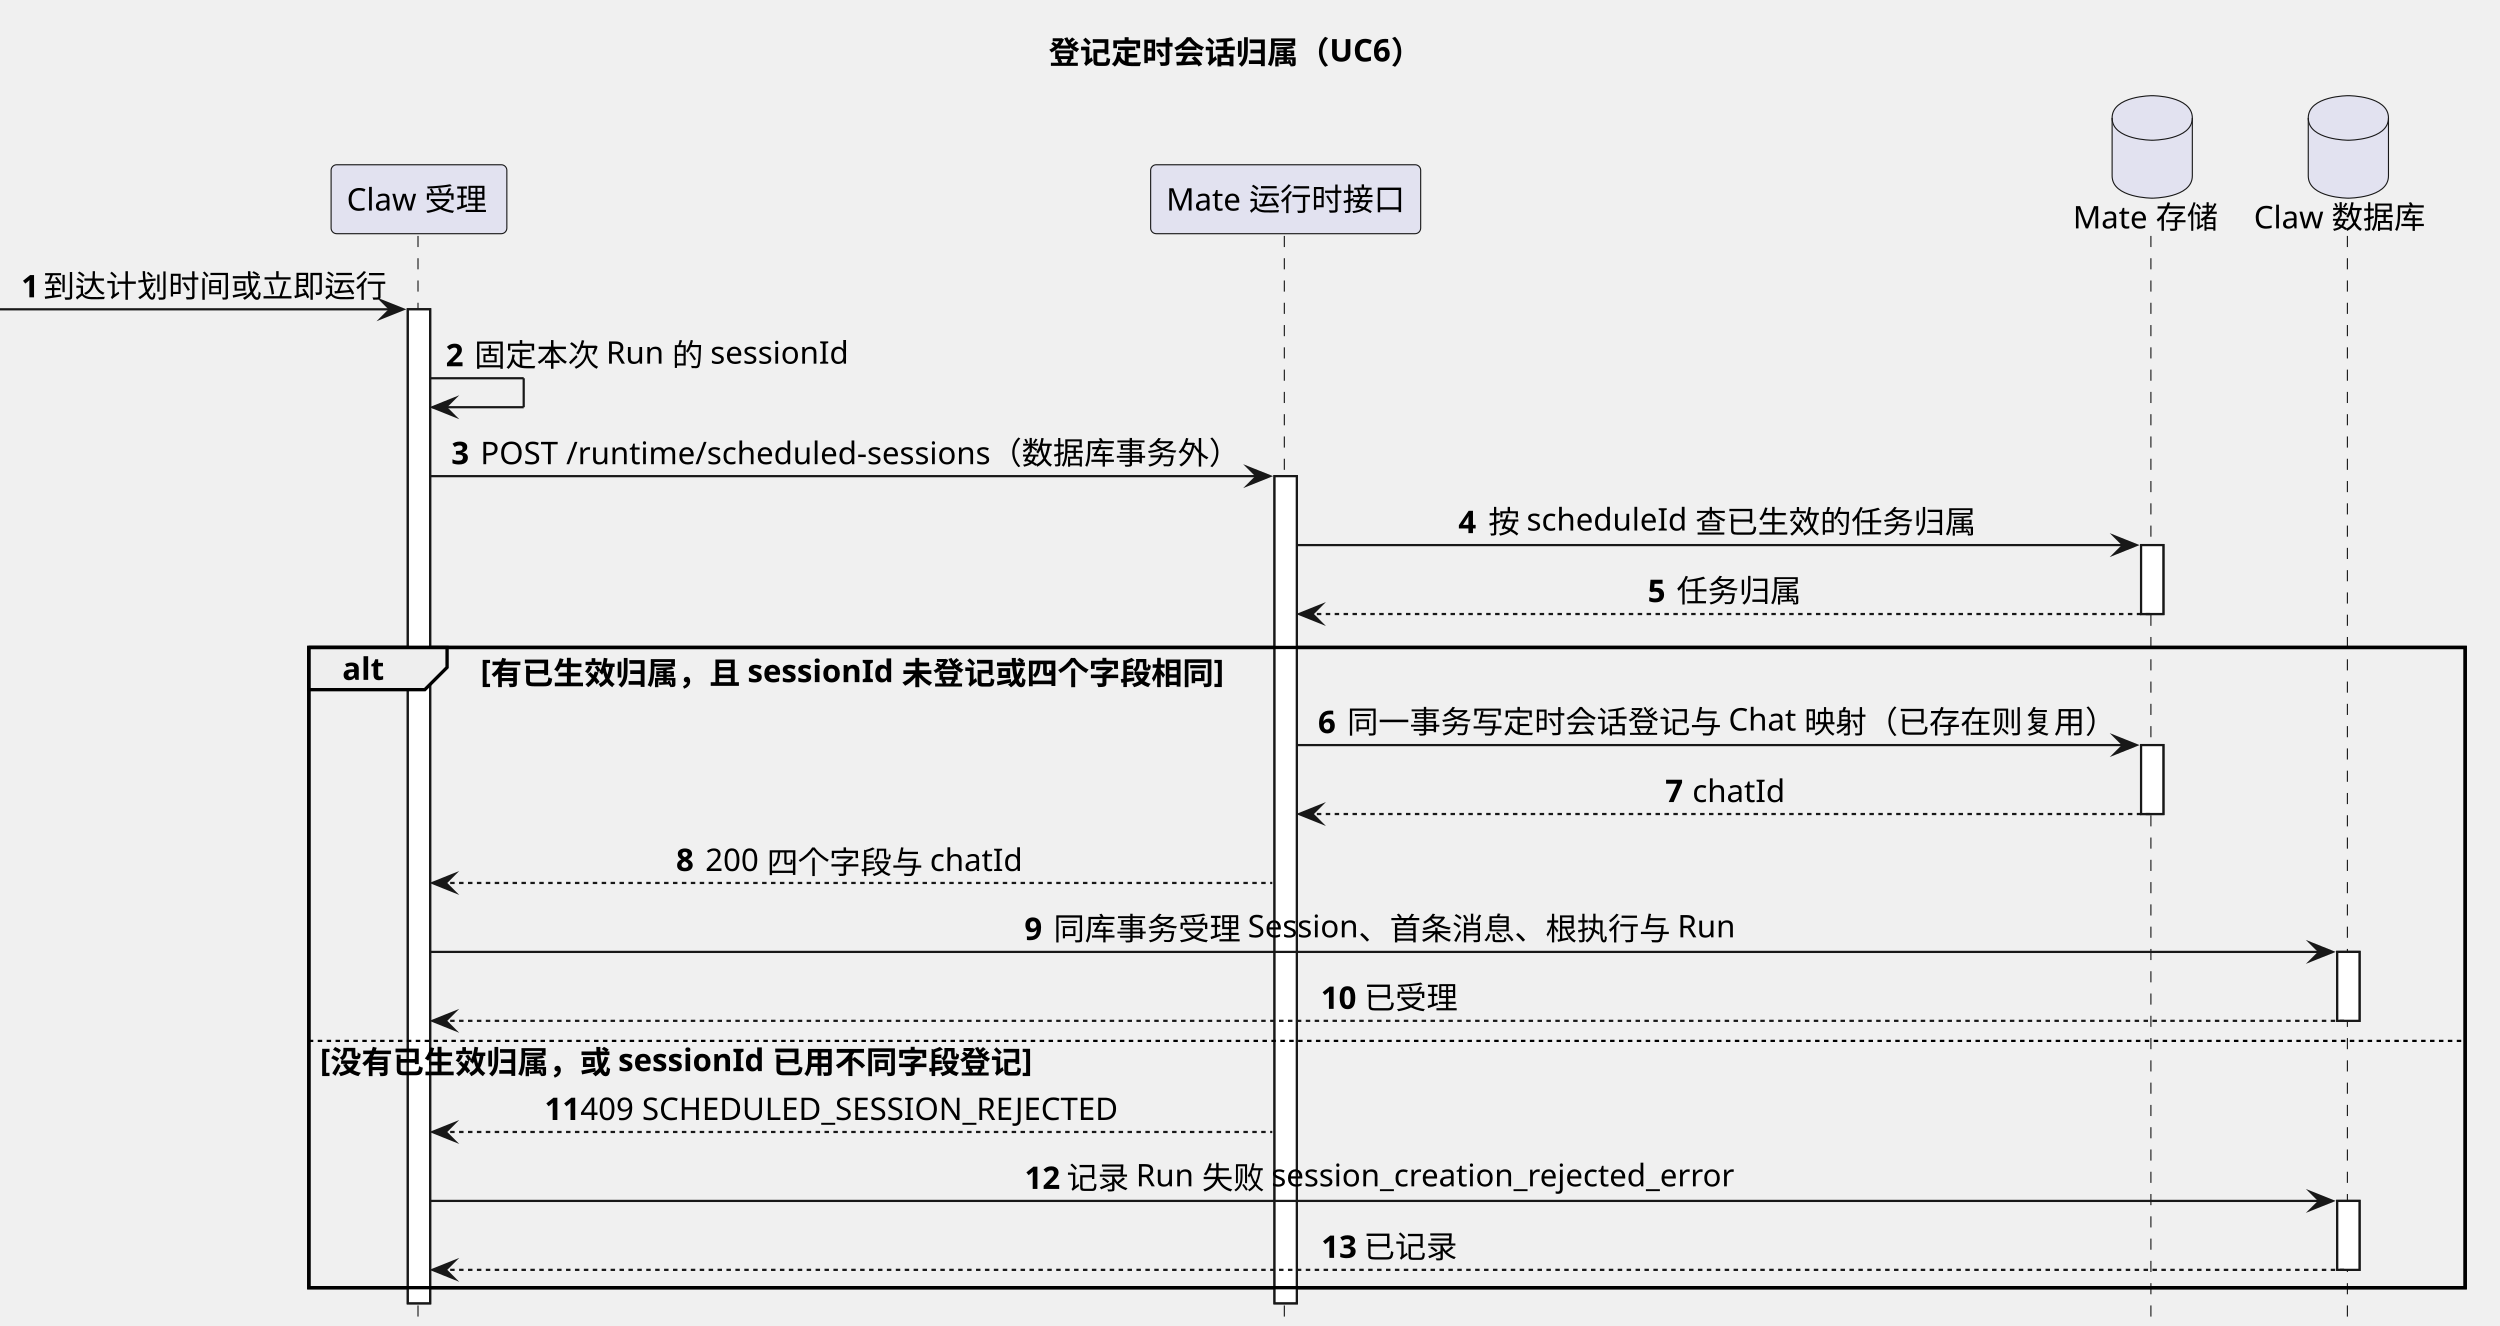
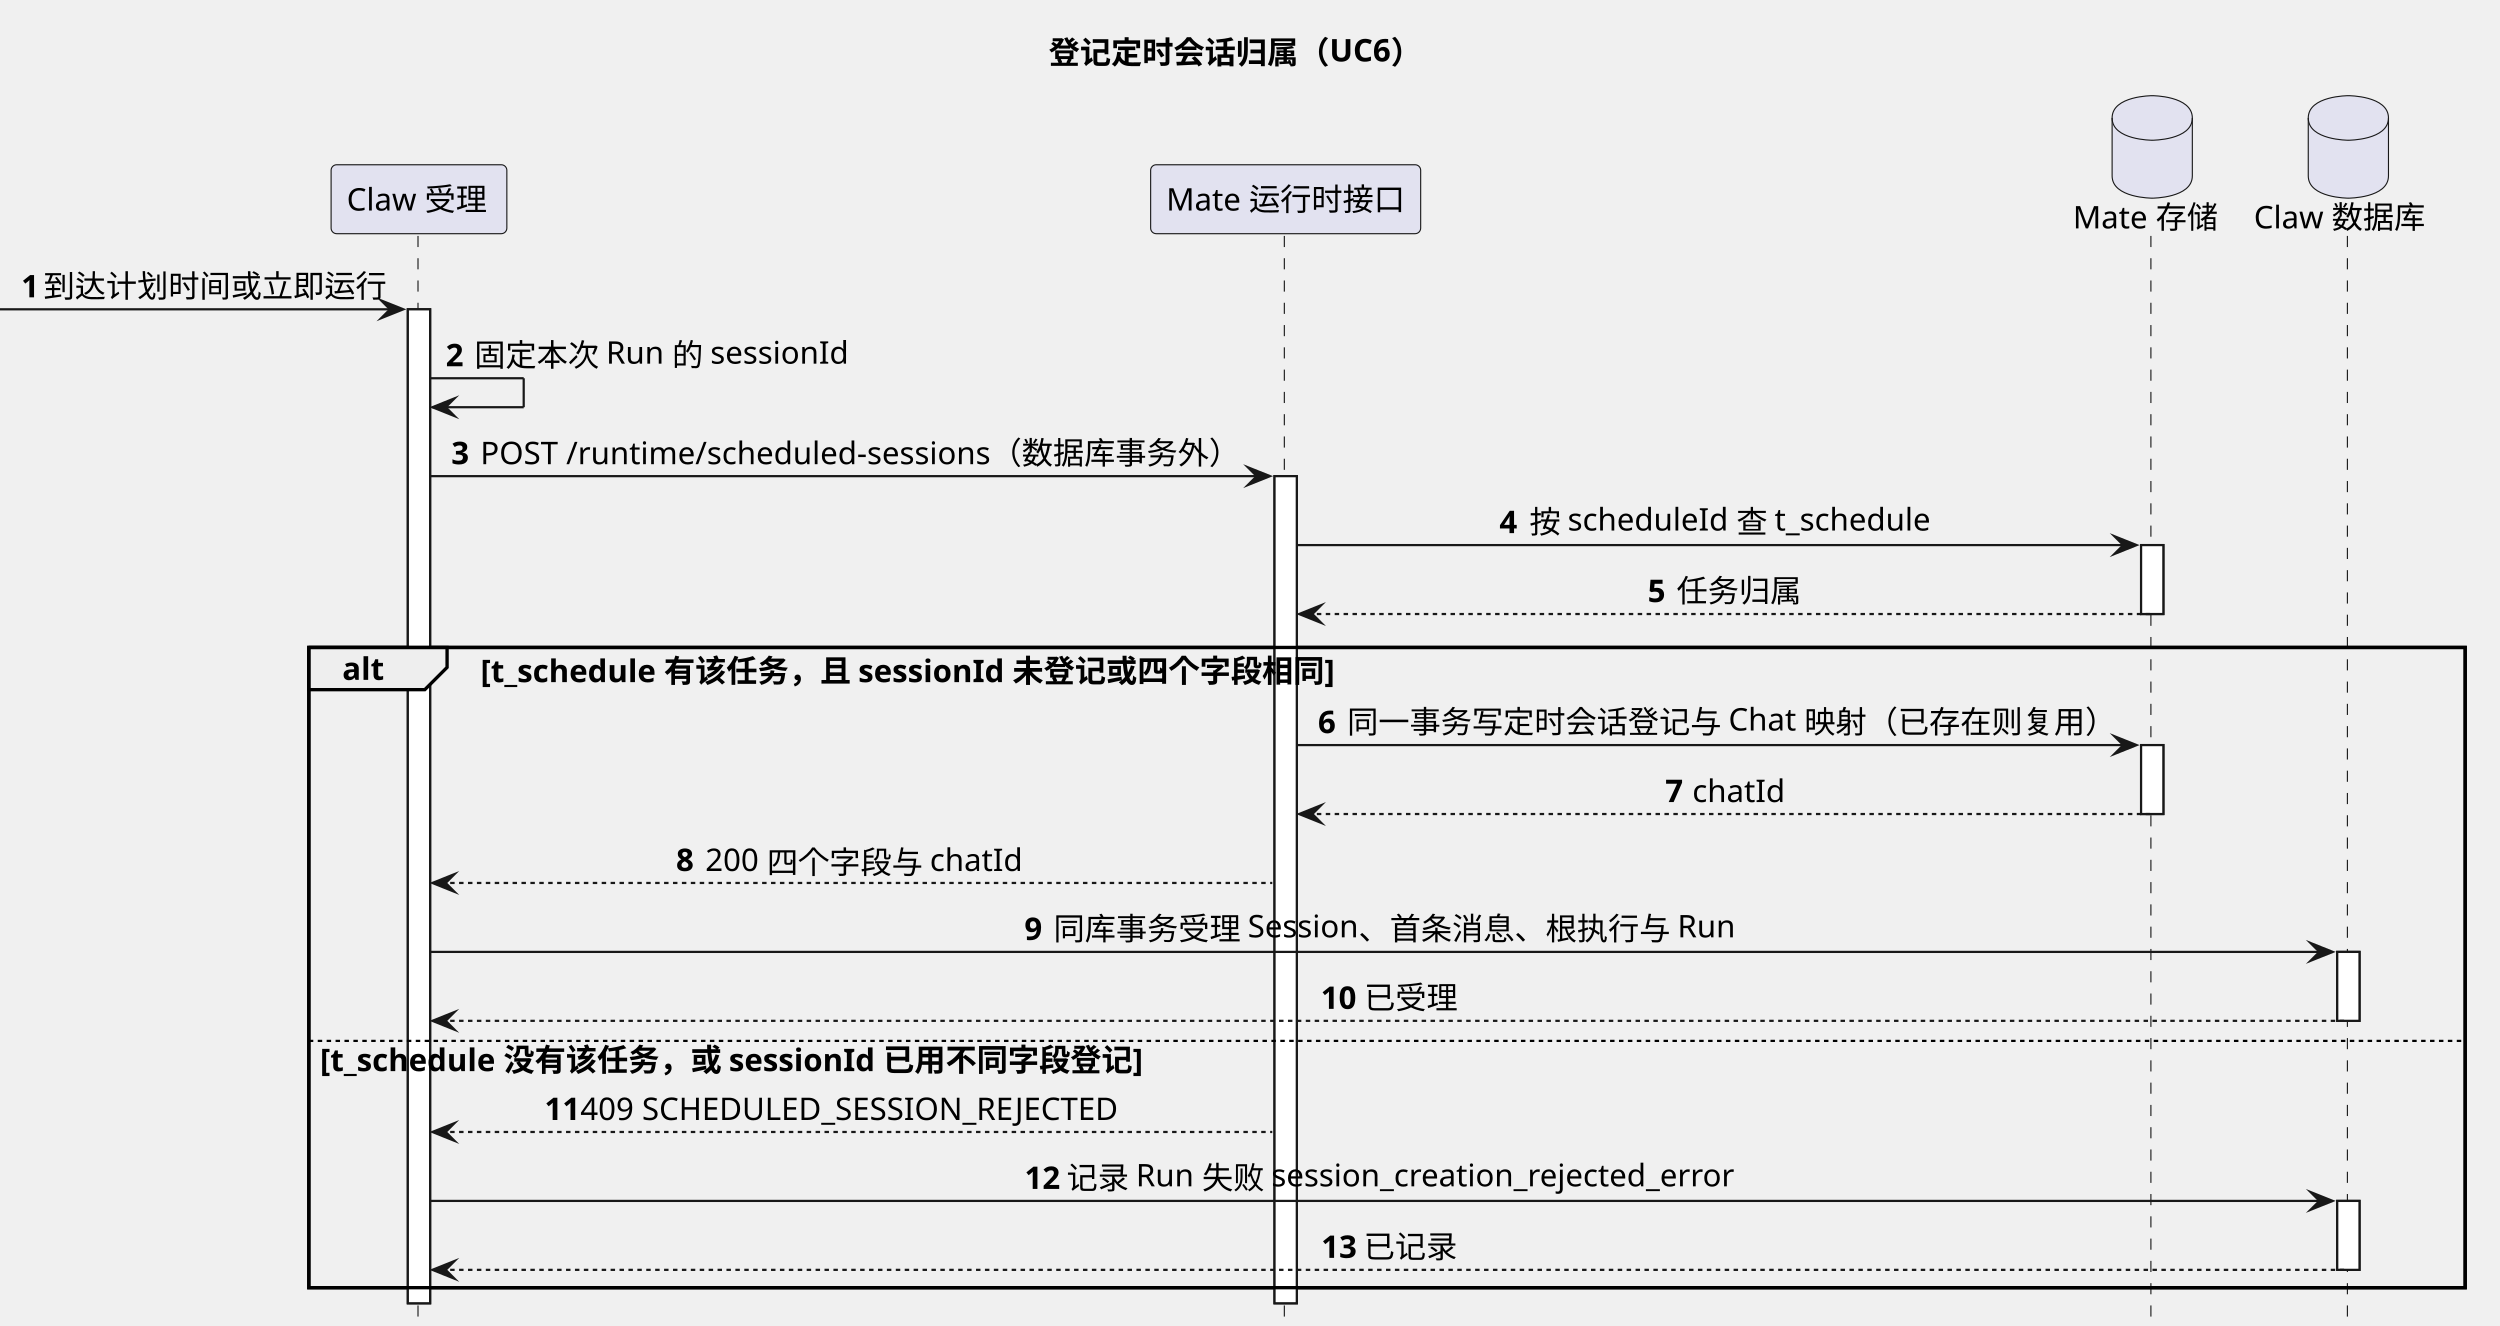
<svg xmlns="http://www.w3.org/2000/svg" contentStyleType="text/css" data-diagram-type="SEQUENCE" height="595px" preserveAspectRatio="none" style="width:1122px;height:595px;background:#FFFFFF;" version="1.1" viewBox="0 0 1122 595" width="1122px" zoomAndPan="magnify">
  <defs />
  <g>
-     <g class="title" data-source-line="97">
+     <g class="title" data-source-line="96">
      <text fill="#000000" font-family="sans-serif" font-size="14" font-weight="700" lengthAdjust="spacing" textLength="174.07" x="470.657" y="28.562">登记定时会话归属（UC6）</text>
    </g>
    <g>
      <rect fill="#FFFFFF" height="446.092" style="stroke:#181818;stroke-width:1;" width="10" x="183.036" y="138.818" />
    </g>
    <g>
      <rect fill="#FFFFFF" height="371.213" style="stroke:#181818;stroke-width:1;" width="10" x="572.004" y="213.697" />
    </g>
    <g>
      <rect fill="#FFFFFF" height="30.939" style="stroke:#181818;stroke-width:1;" width="10" x="960.917" y="244.637" />
    </g>
    <g>
      <rect fill="#FFFFFF" height="30.939" style="stroke:#181818;stroke-width:1;" width="10" x="960.917" y="334.394" />
    </g>
    <g>
      <rect fill="#FFFFFF" height="30.939" style="stroke:#181818;stroke-width:1;" width="10" x="1048.947" y="427.213" />
    </g>
    <g>
      <rect fill="#FFFFFF" height="30.939" style="stroke:#181818;stroke-width:1;" width="10" x="1048.947" y="538.971" />
    </g>
    <rect fill="none" height="287.334" style="stroke:#000000;stroke-width:1.5;" width="967.784" x="138.6" y="290.576" />
-     <g class="participant-lifeline" data-entity-uid="part1" data-qualified-name="Claw" data-source-line="102" id="part1-lifeline">
+     <g class="participant-lifeline" data-entity-uid="part1" data-qualified-name="Claw" data-source-line="101" id="part1-lifeline">
      <g>
        <rect fill="#000000" fill-opacity="0" height="489.031" width="8" x="184.036" y="105.879" />
        <line style="stroke:#181818;stroke-width:0.5;stroke-dasharray:5,5;" x1="187.6" x2="187.6" y1="105.879" y2="594.91" />
      </g>
    </g>
-     <g class="participant-lifeline" data-entity-uid="part2" data-qualified-name="Mate" data-source-line="103" id="part2-lifeline">
+     <g class="participant-lifeline" data-entity-uid="part2" data-qualified-name="Mate" data-source-line="102" id="part2-lifeline">
      <g>
        <rect fill="#000000" fill-opacity="0" height="489.031" width="8" x="573.004" y="105.879" />
        <line style="stroke:#181818;stroke-width:0.5;stroke-dasharray:5,5;" x1="576.41" x2="576.41" y1="105.879" y2="594.91" />
      </g>
    </g>
-     <g class="participant-lifeline" data-entity-uid="part3" data-qualified-name="MateStore" data-source-line="104" id="part3-lifeline">
+     <g class="participant-lifeline" data-entity-uid="part3" data-qualified-name="MateStore" data-source-line="103" id="part3-lifeline">
      <g>
        <rect fill="#000000" fill-opacity="0" height="489.031" width="8" x="961.917" y="105.879" />
        <line style="stroke:#181818;stroke-width:0.5;stroke-dasharray:5,5;" x1="965.323" x2="965.323" y1="105.879" y2="594.91" />
      </g>
    </g>
-     <g class="participant-lifeline" data-entity-uid="part4" data-qualified-name="ClawStore" data-source-line="105" id="part4-lifeline">
+     <g class="participant-lifeline" data-entity-uid="part4" data-qualified-name="ClawStore" data-source-line="104" id="part4-lifeline">
      <g>
        <rect fill="#000000" fill-opacity="0" height="489.031" width="8" x="1049.947" y="105.879" />
        <line style="stroke:#181818;stroke-width:0.5;stroke-dasharray:5,5;" x1="1053.511" x2="1053.511" y1="105.879" y2="594.91" />
      </g>
    </g>
-     <g class="participant participant-head" data-entity-uid="part1" data-qualified-name="Claw" data-source-line="102" id="part1-head">
+     <g class="participant participant-head" data-entity-uid="part1" data-qualified-name="Claw" data-source-line="101" id="part1-head">
      <rect fill="#E2E2F0" height="30.939" rx="2.5" ry="2.5" style="stroke:#181818;stroke-width:0.5;" width="78.873" x="148.6" y="73.939" />
      <text fill="#000000" font-family="sans-serif" font-size="14" lengthAdjust="spacing" textLength="64.873" x="155.6" y="94.502">Claw 受理</text>
    </g>
-     <g class="participant participant-head" data-entity-uid="part2" data-qualified-name="Mate" data-source-line="103" id="part2-head">
+     <g class="participant participant-head" data-entity-uid="part2" data-qualified-name="Mate" data-source-line="102" id="part2-head">
      <rect fill="#E2E2F0" height="30.939" rx="2.5" ry="2.5" style="stroke:#181818;stroke-width:0.5;" width="121.188" x="516.41" y="73.939" />
      <text fill="#000000" font-family="sans-serif" font-size="14" lengthAdjust="spacing" textLength="107.188" x="523.41" y="94.502">Mate 运行时接口</text>
    </g>
-     <g class="participant participant-head" data-entity-uid="part3" data-qualified-name="MateStore" data-source-line="104" id="part3-head">
+     <g class="participant participant-head" data-entity-uid="part3" data-qualified-name="MateStore" data-source-line="103" id="part3-head">
      <text fill="#000000" font-family="sans-serif" font-size="14" lengthAdjust="spacing" textLength="65.188" x="930.323" y="102.502">Mate 存储</text>
      <path d="M947.917,52.94 C947.917,42.94 965.917,42.94 965.917,42.94 C965.917,42.94 983.917,42.94 983.917,52.94 L983.917,78.939 C983.917,88.939 965.917,88.939 965.917,88.939 C965.917,88.939 947.917,88.939 947.917,78.939 L947.917,52.94" fill="#E2E2F0" style="stroke:#181818;stroke-width:0.5;" />
      <path d="M947.917,52.94 C947.917,62.94 965.917,62.94 965.917,62.94 C965.917,62.94 983.917,62.94 983.917,52.94" fill="none" style="stroke:#181818;stroke-width:0.5;" />
    </g>
-     <g class="participant participant-head" data-entity-uid="part4" data-qualified-name="ClawStore" data-source-line="105" id="part4-head">
+     <g class="participant participant-head" data-entity-uid="part4" data-qualified-name="ClawStore" data-source-line="104" id="part4-head">
      <text fill="#000000" font-family="sans-serif" font-size="14" lengthAdjust="spacing" textLength="78.873" x="1011.511" y="102.502">Claw 数据库</text>
      <path d="M1035.947,52.94 C1035.947,42.94 1053.947,42.94 1053.947,42.94 C1053.947,42.94 1071.947,42.94 1071.947,52.94 L1071.947,78.939 C1071.947,88.939 1053.947,88.939 1053.947,88.939 C1053.947,88.939 1035.947,88.939 1035.947,78.939 L1035.947,52.94" fill="#E2E2F0" style="stroke:#181818;stroke-width:0.5;" />
      <path d="M1035.947,52.94 C1035.947,62.94 1053.947,62.94 1053.947,62.94 C1053.947,62.94 1071.947,62.94 1071.947,52.94" fill="none" style="stroke:#181818;stroke-width:0.5;" />
    </g>
    <g>
      <rect fill="#FFFFFF" height="446.092" style="stroke:#181818;stroke-width:1;" width="10" x="183.036" y="138.818" />
    </g>
    <g>
      <rect fill="#FFFFFF" height="371.213" style="stroke:#181818;stroke-width:1;" width="10" x="572.004" y="213.697" />
    </g>
    <g>
      <rect fill="#FFFFFF" height="30.939" style="stroke:#181818;stroke-width:1;" width="10" x="960.917" y="244.637" />
    </g>
    <g>
      <rect fill="#FFFFFF" height="30.939" style="stroke:#181818;stroke-width:1;" width="10" x="960.917" y="334.394" />
    </g>
    <g>
      <rect fill="#FFFFFF" height="30.939" style="stroke:#181818;stroke-width:1;" width="10" x="1048.947" y="427.213" />
    </g>
    <g>
      <rect fill="#FFFFFF" height="30.939" style="stroke:#181818;stroke-width:1;" width="10" x="1048.947" y="538.971" />
    </g>
-     <g class="message" data-entity-1="part1" data-entity-2="part1" data-source-line="107" id="msg1">
+     <g class="message" data-entity-1="part1" data-entity-2="part1" data-source-line="106" id="msg1">
      <polygon fill="#181818" points="171.036,134.818,181.036,138.818,171.036,142.818,175.036,138.818" style="stroke:#181818;stroke-width:1;stroke-linejoin:miter;stroke-miterlimit:10;" />
      <line style="stroke:#181818;stroke-width:1;" x1="0" x2="177.036" y1="138.818" y2="138.818" />
      <text fill="#000000" font-family="sans-serif" font-size="14" font-weight="700" lengthAdjust="spacing" textLength="6.036" x="9.5" y="133.441">1</text>
      <text fill="#000000" font-family="sans-serif" font-size="14" lengthAdjust="spacing" textLength="154" x="19.536" y="133.441">到达计划时间或立即运行</text>
    </g>
-     <g class="message" data-entity-1="part1" data-entity-2="part1" data-source-line="108" id="msg2">
+     <g class="message" data-entity-1="part1" data-entity-2="part1" data-source-line="107" id="msg2">
      <line style="stroke:#181818;stroke-width:1;" x1="193.036" x2="235.036" y1="169.758" y2="169.758" />
      <line style="stroke:#181818;stroke-width:1;" x1="235.036" x2="235.036" y1="169.758" y2="182.758" />
      <line style="stroke:#181818;stroke-width:1;" x1="194.036" x2="235.036" y1="182.758" y2="182.758" />
      <polygon fill="#181818" points="204.036,178.758,194.036,182.758,204.036,186.758,200.036,182.758" style="stroke:#181818;stroke-width:1;stroke-linejoin:miter;stroke-miterlimit:10;" />
      <text fill="#000000" font-family="sans-serif" font-size="14" font-weight="700" lengthAdjust="spacing" textLength="8.818" x="200.036" y="164.381">2</text>
      <text fill="#000000" font-family="sans-serif" font-size="14" lengthAdjust="spacing" textLength="170.092" x="212.855" y="164.381">固定本次 Run 的 sessionId</text>
    </g>
-     <g class="message" data-entity-1="part1" data-entity-2="part2" data-source-line="109" id="msg3">
+     <g class="message" data-entity-1="part1" data-entity-2="part2" data-source-line="108" id="msg3">
      <polygon fill="#181818" points="560.004,209.697,570.004,213.697,560.004,217.697,564.004,213.697" style="stroke:#181818;stroke-width:1;stroke-linejoin:miter;stroke-miterlimit:10;" />
      <line style="stroke:#181818;stroke-width:1;" x1="193.036" x2="566.004" y1="213.697" y2="213.697" />
      <text fill="#000000" font-family="sans-serif" font-size="14" font-weight="700" lengthAdjust="spacing" textLength="9.037" x="202.536" y="208.32">3</text>
      <text fill="#000000" font-family="sans-serif" font-size="14" lengthAdjust="spacing" textLength="346.931" x="215.573" y="208.32">POST /runtime/scheduled-sessions（数据库事务外）</text>
    </g>
-     <g class="message" data-entity-1="part2" data-entity-2="part3" data-source-line="110" id="msg4">
+     <g class="message" data-entity-1="part2" data-entity-2="part3" data-source-line="109" id="msg4">
      <polygon fill="#181818" points="948.917,240.637,958.917,244.637,948.917,248.637,952.917,244.637" style="stroke:#181818;stroke-width:1;stroke-linejoin:miter;stroke-miterlimit:10;" />
      <line style="stroke:#181818;stroke-width:1;" x1="582.004" x2="954.917" y1="244.637" y2="244.637" />
-       <text fill="#000000" font-family="sans-serif" font-size="14" font-weight="700" lengthAdjust="spacing" textLength="9.468" x="654.507" y="239.26">4</text>
-       <text fill="#000000" font-family="sans-serif" font-size="14" lengthAdjust="spacing" textLength="220.439" x="667.975" y="239.26">按 scheduleId 查已生效的任务归属</text>
+       <text fill="#000000" font-family="sans-serif" font-size="14" font-weight="700" lengthAdjust="spacing" textLength="9.468" x="672.94" y="239.26">4</text>
+       <text fill="#000000" font-family="sans-serif" font-size="14" lengthAdjust="spacing" textLength="183.572" x="686.408" y="239.26">按 scheduleId 查 t_schedule</text>
    </g>
-     <g class="message" data-entity-1="part3" data-entity-2="part2" data-source-line="111" id="msg5">
+     <g class="message" data-entity-1="part3" data-entity-2="part2" data-source-line="110" id="msg5">
      <polygon fill="#181818" points="593.004,271.576,583.004,275.576,593.004,279.576,589.004,275.576" style="stroke:#181818;stroke-width:1;stroke-linejoin:miter;stroke-miterlimit:10;" />
      <line style="stroke:#181818;stroke-width:1;stroke-dasharray:2,2;" x1="587.004" x2="964.917" y1="275.576" y2="275.576" />
      <text fill="#000000" font-family="sans-serif" font-size="14" font-weight="700" lengthAdjust="spacing" textLength="8.948" x="739.486" y="270.199">5</text>
      <text fill="#000000" font-family="sans-serif" font-size="14" lengthAdjust="spacing" textLength="56" x="752.435" y="270.199">任务归属</text>
    </g>
    <path d="M138.6,290.576 L200.648,290.576 L200.648,299.516 L190.648,309.516 L138.6,309.516 L138.6,290.576" fill="#EEEEEE" style="stroke:#000000;stroke-width:1.5;" />
    <rect fill="none" height="287.334" style="stroke:#000000;stroke-width:1.5;" width="967.784" x="138.6" y="290.576" />
    <text fill="#000000" font-family="sans-serif" font-size="14" font-weight="700" lengthAdjust="spacing" textLength="17.049" x="153.6" y="305.139">alt</text>
-     <text fill="#000000" font-family="sans-serif" font-size="14" font-weight="700" lengthAdjust="spacing" textLength="342.774" x="215.648" y="306.139">[有已生效归属，且 sessionId 未登记或四个字段相同]</text>
-     <g class="message" data-entity-1="part2" data-entity-2="part3" data-source-line="113" id="msg6">
+     <text fill="#000000" font-family="sans-serif" font-size="14" font-weight="700" lengthAdjust="spacing" textLength="391.815" x="215.648" y="306.139">[t_schedule 有该任务，且 sessionId 未登记或四个字段相同]</text>
+     <g class="message" data-entity-1="part2" data-entity-2="part3" data-source-line="112" id="msg6">
      <polygon fill="#181818" points="948.917,330.394,958.917,334.394,948.917,338.394,952.917,334.394" style="stroke:#181818;stroke-width:1;stroke-linejoin:miter;stroke-miterlimit:10;" />
      <line style="stroke:#181818;stroke-width:1;" x1="582.004" x2="954.917" y1="334.394" y2="334.394" />
      <text fill="#000000" font-family="sans-serif" font-size="14" font-weight="700" lengthAdjust="spacing" textLength="9.092" x="591.504" y="329.018">6</text>
      <text fill="#000000" font-family="sans-serif" font-size="14" lengthAdjust="spacing" textLength="346.821" x="604.596" y="329.018">同一事务写定时会话登记与 Chat 映射（已存在则复用）</text>
    </g>
-     <g class="message" data-entity-1="part3" data-entity-2="part2" data-source-line="114" id="msg7">
+     <g class="message" data-entity-1="part3" data-entity-2="part2" data-source-line="113" id="msg7">
      <polygon fill="#181818" points="593.004,361.334,583.004,365.334,593.004,369.334,589.004,365.334" style="stroke:#181818;stroke-width:1;stroke-linejoin:miter;stroke-miterlimit:10;" />
      <line style="stroke:#181818;stroke-width:1;stroke-dasharray:2,2;" x1="587.004" x2="964.917" y1="365.334" y2="365.334" />
      <text fill="#000000" font-family="sans-serif" font-size="14" font-weight="700" lengthAdjust="spacing" textLength="8.142" x="747.365" y="359.957">7</text>
      <text fill="#000000" font-family="sans-serif" font-size="14" lengthAdjust="spacing" textLength="41.05" x="759.506" y="359.957">chatId</text>
    </g>
-     <g class="message" data-entity-1="part2" data-entity-2="part1" data-source-line="115" id="msg8">
+     <g class="message" data-entity-1="part2" data-entity-2="part1" data-source-line="114" id="msg8">
      <polygon fill="#181818" points="204.036,392.273,194.036,396.273,204.036,400.273,200.036,396.273" style="stroke:#181818;stroke-width:1;stroke-linejoin:miter;stroke-miterlimit:10;" />
      <line style="stroke:#181818;stroke-width:1;stroke-dasharray:2,2;" x1="198.036" x2="571.004" y1="396.273" y2="396.273" />
      <text fill="#000000" font-family="sans-serif" font-size="14" font-weight="700" lengthAdjust="spacing" textLength="9.112" x="303.4" y="390.897">8</text>
      <text fill="#000000" font-family="sans-serif" font-size="14" lengthAdjust="spacing" textLength="145.127" x="316.513" y="390.897">200 四个字段与 chatId</text>
    </g>
-     <g class="message" data-entity-1="part1" data-entity-2="part4" data-source-line="116" id="msg9">
+     <g class="message" data-entity-1="part1" data-entity-2="part4" data-source-line="115" id="msg9">
      <polygon fill="#181818" points="1036.947,423.213,1046.947,427.213,1036.947,431.213,1040.947,427.213" style="stroke:#181818;stroke-width:1;stroke-linejoin:miter;stroke-miterlimit:10;" />
      <line style="stroke:#181818;stroke-width:1;" x1="193.036" x2="1042.947" y1="427.213" y2="427.213" />
      <text fill="#000000" font-family="sans-serif" font-size="14" font-weight="700" lengthAdjust="spacing" textLength="9.092" x="459.738" y="421.836">9</text>
      <text fill="#000000" font-family="sans-serif" font-size="14" lengthAdjust="spacing" textLength="309.415" x="472.83" y="421.836">同库事务受理 Session、首条消息、根执行与 Run</text>
    </g>
-     <g class="message" data-entity-1="part4" data-entity-2="part1" data-source-line="117" id="msg10">
+     <g class="message" data-entity-1="part4" data-entity-2="part1" data-source-line="116" id="msg10">
      <polygon fill="#181818" points="204.036,454.152,194.036,458.152,204.036,462.152,200.036,458.152" style="stroke:#181818;stroke-width:1;stroke-linejoin:miter;stroke-miterlimit:10;" />
      <line style="stroke:#181818;stroke-width:1;stroke-dasharray:2,2;" x1="198.036" x2="1052.947" y1="458.152" y2="458.152" />
      <text fill="#000000" font-family="sans-serif" font-size="14" font-weight="700" lengthAdjust="spacing" textLength="15.477" x="592.753" y="452.775">10</text>
      <text fill="#000000" font-family="sans-serif" font-size="14" lengthAdjust="spacing" textLength="42" x="612.23" y="452.775">已受理</text>
    </g>
    <line style="stroke:#000000;stroke-width:1;stroke-dasharray:2,2;" x1="138.6" x2="1106.384" y1="467.152" y2="467.152" />
-     <text fill="#000000" font-family="sans-serif" font-size="14" font-weight="700" lengthAdjust="spacing" textLength="328.337" x="143.6" y="480.715">[没有已生效归属，或 sessionId 已用不同字段登记]</text>
-     <g class="message" data-entity-1="part2" data-entity-2="part1" data-source-line="119" id="msg11">
+     <text fill="#000000" font-family="sans-serif" font-size="14" font-weight="700" lengthAdjust="spacing" textLength="377.378" x="143.6" y="480.715">[t_schedule 没有该任务，或 sessionId 已用不同字段登记]</text>
+     <g class="message" data-entity-1="part2" data-entity-2="part1" data-source-line="118" id="msg11">
      <polygon fill="#181818" points="204.036,504.031,194.036,508.031,204.036,512.031,200.036,508.031" style="stroke:#181818;stroke-width:1;stroke-linejoin:miter;stroke-miterlimit:10;" />
      <line style="stroke:#181818;stroke-width:1;stroke-dasharray:2,2;" x1="198.036" x2="571.004" y1="508.031" y2="508.031" />
      <text fill="#000000" font-family="sans-serif" font-size="14" font-weight="700" lengthAdjust="spacing" textLength="12.072" x="244.365" y="502.654">11</text>
      <text fill="#000000" font-family="sans-serif" font-size="14" lengthAdjust="spacing" textLength="260.237" x="260.438" y="502.654">409 SCHEDULED_SESSION_REJECTED</text>
    </g>
-     <g class="message" data-entity-1="part1" data-entity-2="part4" data-source-line="120" id="msg12">
+     <g class="message" data-entity-1="part1" data-entity-2="part4" data-source-line="119" id="msg12">
      <polygon fill="#181818" points="1036.947,534.971,1046.947,538.971,1036.947,542.971,1040.947,538.971" style="stroke:#181818;stroke-width:1;stroke-linejoin:miter;stroke-miterlimit:10;" />
      <line style="stroke:#181818;stroke-width:1;" x1="193.036" x2="1042.947" y1="538.971" y2="538.971" />
      <text fill="#000000" font-family="sans-serif" font-size="14" font-weight="700" lengthAdjust="spacing" textLength="14.854" x="459.81" y="533.594">12</text>
      <text fill="#000000" font-family="sans-serif" font-size="14" lengthAdjust="spacing" textLength="303.509" x="478.665" y="533.594">记录 Run 失败 session_creation_rejected_error</text>
    </g>
-     <g class="message" data-entity-1="part4" data-entity-2="part1" data-source-line="121" id="msg13">
+     <g class="message" data-entity-1="part4" data-entity-2="part1" data-source-line="120" id="msg13">
      <polygon fill="#181818" points="204.036,565.91,194.036,569.91,204.036,573.91,200.036,569.91" style="stroke:#181818;stroke-width:1;stroke-linejoin:miter;stroke-miterlimit:10;" />
      <line style="stroke:#181818;stroke-width:1;stroke-dasharray:2,2;" x1="198.036" x2="1052.947" y1="569.91" y2="569.91" />
      <text fill="#000000" font-family="sans-serif" font-size="14" font-weight="700" lengthAdjust="spacing" textLength="15.073" x="592.955" y="564.533">13</text>
      <text fill="#000000" font-family="sans-serif" font-size="14" lengthAdjust="spacing" textLength="42" x="612.028" y="564.533">已记录</text>
    </g>
  </g>
</svg>
